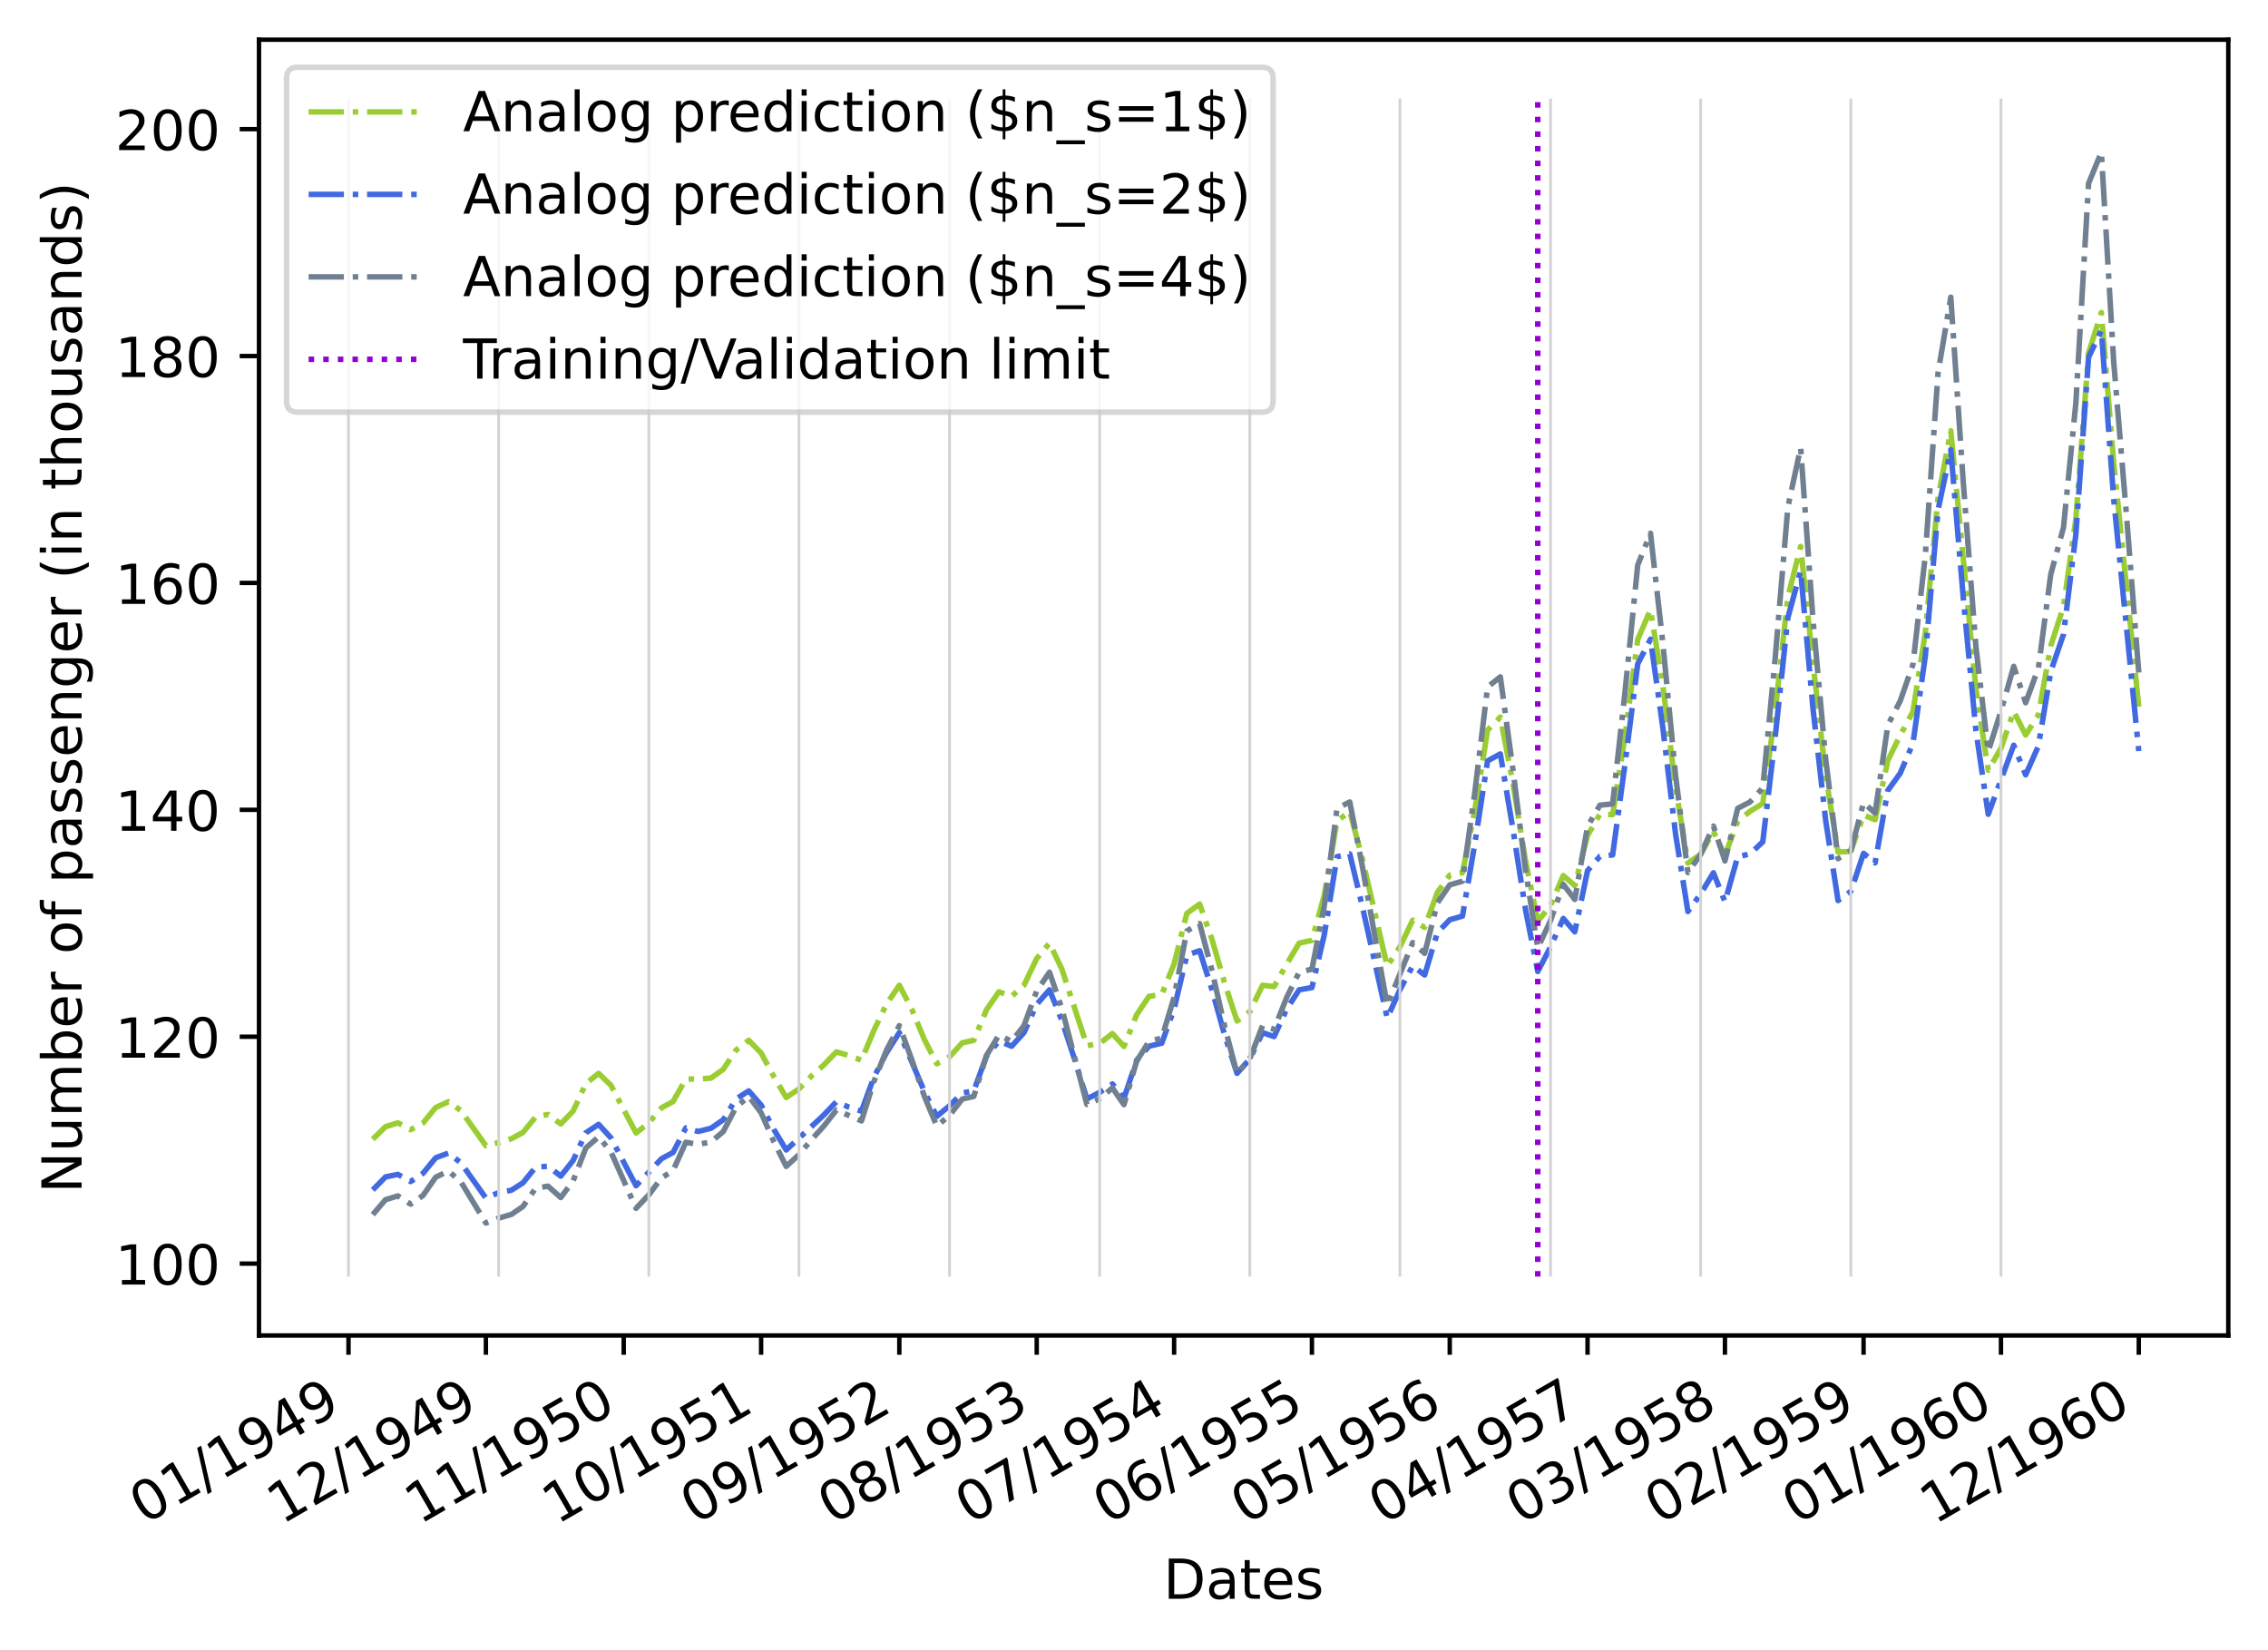
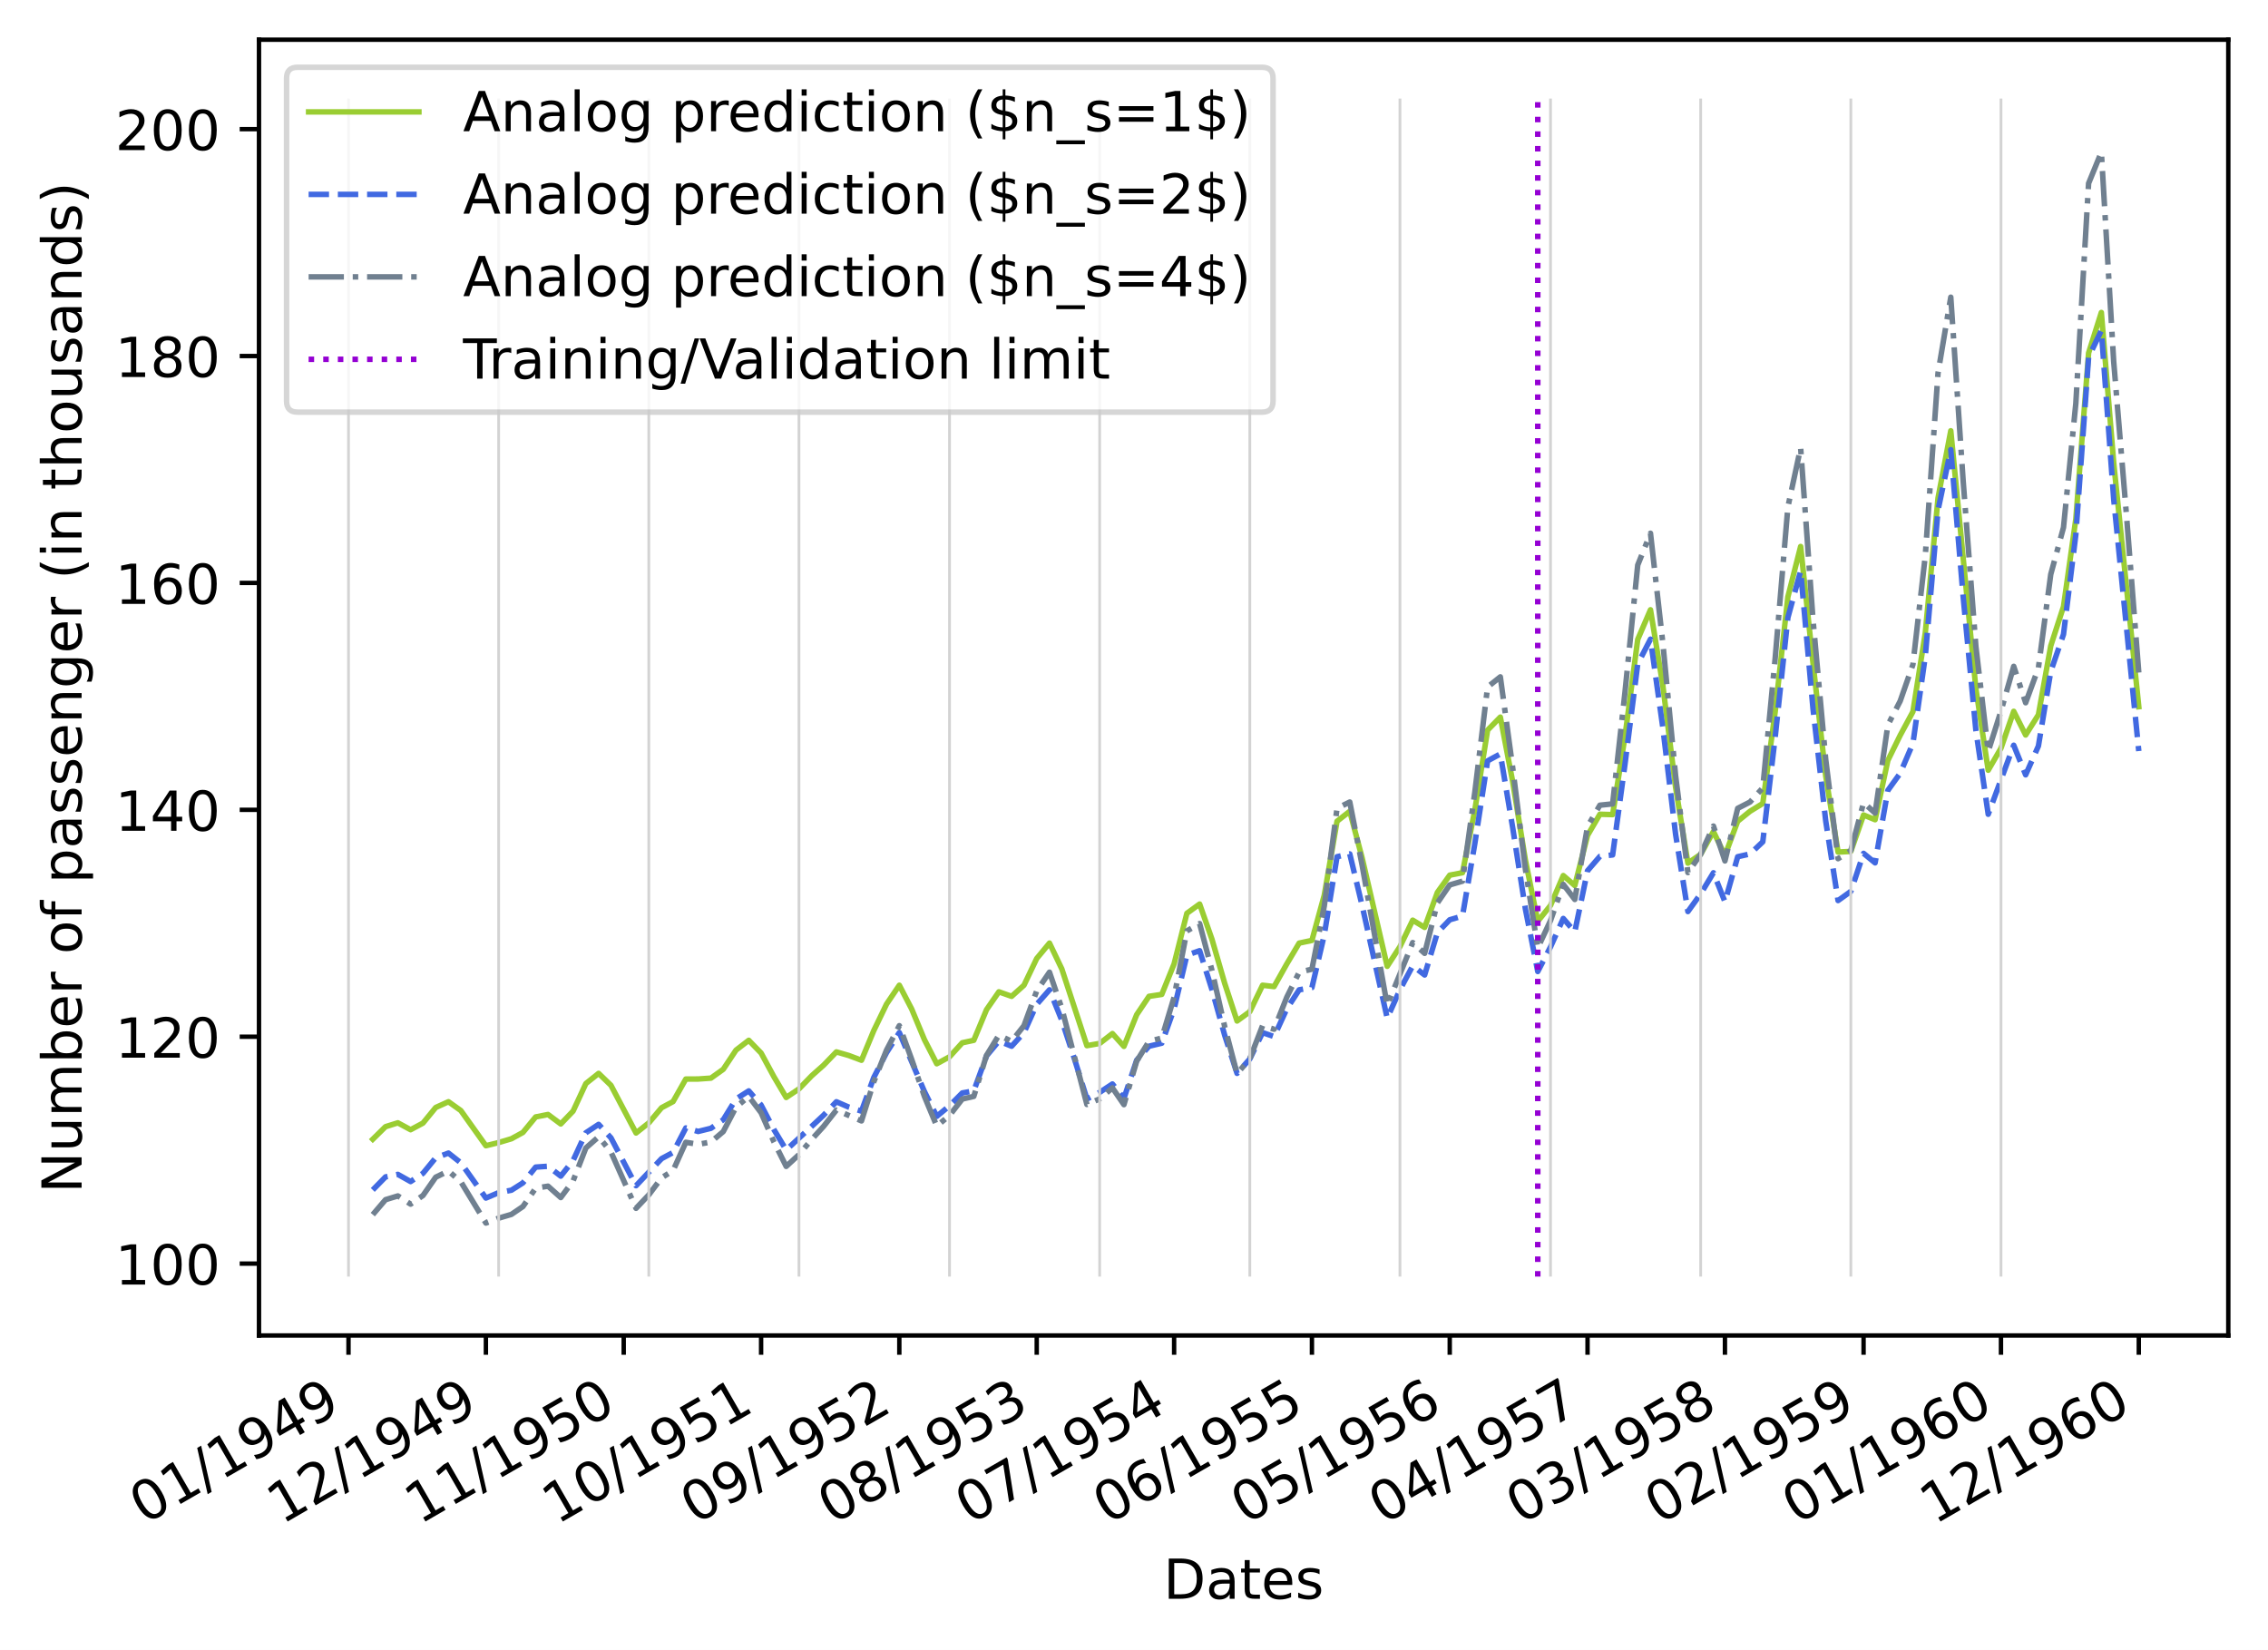
<svg xmlns="http://www.w3.org/2000/svg" xmlns:xlink="http://www.w3.org/1999/xlink" width="411.286pt" height="299.24pt" viewBox="0 0 411.286 299.24" version="1.1">
  <defs>
    <style type="text/css">*{stroke-linejoin: round; stroke-linecap: butt}</style>
  </defs>
  <g id="figure_1">
    <g id="patch_1">
      <path d="M 0 299.24  L 411.286 299.24  L 411.286 0  L 0 0  z " style="fill: #ffffff" />
    </g>
    <g id="axes_1">
      <g id="patch_2">
        <path d="M 46.966 242.208  L 404.086 242.208  L 404.086 7.2  L 46.966 7.2  z " style="fill: #ffffff" />
      </g>
      <g id="matplotlib.axis_1">
        <g id="xtick_1">
          <g id="line2d_1">
            <defs>
-               <path id="m12850cecc4" d="M 0 0  L 0 3.5  " style="stroke: #000000; stroke-width: 0.8" />
+               <path id="mb33ed0b860" d="M 0 0  L 0 3.5  " style="stroke: #000000; stroke-width: 0.8" />
            </defs>
            <g>
-               <use xlink:href="#m12850cecc4" x="63.198" y="242.208" style="stroke: #000000; stroke-width: 0.8" />
+               <use xlink:href="#mb33ed0b860" x="63.198" y="242.208" style="stroke: #000000; stroke-width: 0.8" />
            </g>
          </g>
          <g id="text_1">
            <text style="font: 10px 'DejaVu Sans', 'Bitstream Vera Sans', 'Computer Modern Sans Serif', 'Lucida Grande', 'Verdana', 'Geneva', 'Lucid', 'Arial', 'Helvetica', 'Avant Garde', sans-serif" transform="translate(26.18057 276.5603) rotate(-30)">01/1949</text>
          </g>
        </g>
        <g id="xtick_2">
          <g id="line2d_2">
            <g>
-               <use xlink:href="#m12850cecc4" x="88.114" y="242.208" style="stroke: #000000; stroke-width: 0.8" />
+               <use xlink:href="#mb33ed0b860" x="88.114" y="242.208" style="stroke: #000000; stroke-width: 0.8" />
            </g>
          </g>
          <g id="text_2">
            <text style="font: 10px 'DejaVu Sans', 'Bitstream Vera Sans', 'Computer Modern Sans Serif', 'Lucida Grande', 'Verdana', 'Geneva', 'Lucid', 'Arial', 'Helvetica', 'Avant Garde', sans-serif" transform="translate(51.09661 276.5603) rotate(-30)">12/1949</text>
          </g>
        </g>
        <g id="xtick_3">
          <g id="line2d_3">
            <g>
-               <use xlink:href="#m12850cecc4" x="113.105" y="242.208" style="stroke: #000000; stroke-width: 0.8" />
+               <use xlink:href="#mb33ed0b860" x="113.105" y="242.208" style="stroke: #000000; stroke-width: 0.8" />
            </g>
          </g>
          <g id="text_3">
            <text style="font: 10px 'DejaVu Sans', 'Bitstream Vera Sans', 'Computer Modern Sans Serif', 'Lucida Grande', 'Verdana', 'Geneva', 'Lucid', 'Arial', 'Helvetica', 'Avant Garde', sans-serif" transform="translate(76.08725 276.5603) rotate(-30)">11/1950</text>
          </g>
        </g>
        <g id="xtick_4">
          <g id="line2d_4">
            <g>
-               <use xlink:href="#m12850cecc4" x="138.021" y="242.208" style="stroke: #000000; stroke-width: 0.8" />
+               <use xlink:href="#mb33ed0b860" x="138.021" y="242.208" style="stroke: #000000; stroke-width: 0.8" />
            </g>
          </g>
          <g id="text_4">
            <text style="font: 10px 'DejaVu Sans', 'Bitstream Vera Sans', 'Computer Modern Sans Serif', 'Lucida Grande', 'Verdana', 'Geneva', 'Lucid', 'Arial', 'Helvetica', 'Avant Garde', sans-serif" transform="translate(101.0033 276.5603) rotate(-30)">10/1951</text>
          </g>
        </g>
        <g id="xtick_5">
          <g id="line2d_5">
            <g>
-               <use xlink:href="#m12850cecc4" x="163.086" y="242.208" style="stroke: #000000; stroke-width: 0.8" />
+               <use xlink:href="#mb33ed0b860" x="163.086" y="242.208" style="stroke: #000000; stroke-width: 0.8" />
            </g>
          </g>
          <g id="text_5">
            <text style="font: 10px 'DejaVu Sans', 'Bitstream Vera Sans', 'Computer Modern Sans Serif', 'Lucida Grande', 'Verdana', 'Geneva', 'Lucid', 'Arial', 'Helvetica', 'Avant Garde', sans-serif" transform="translate(126.0685 276.5603) rotate(-30)">09/1952</text>
          </g>
        </g>
        <g id="xtick_6">
          <g id="line2d_6">
            <g>
-               <use xlink:href="#m12850cecc4" x="188.002" y="242.208" style="stroke: #000000; stroke-width: 0.8" />
+               <use xlink:href="#mb33ed0b860" x="188.002" y="242.208" style="stroke: #000000; stroke-width: 0.8" />
            </g>
          </g>
          <g id="text_6">
            <text style="font: 10px 'DejaVu Sans', 'Bitstream Vera Sans', 'Computer Modern Sans Serif', 'Lucida Grande', 'Verdana', 'Geneva', 'Lucid', 'Arial', 'Helvetica', 'Avant Garde', sans-serif" transform="translate(150.9846 276.5603) rotate(-30)">08/1953</text>
          </g>
        </g>
        <g id="xtick_7">
          <g id="line2d_7">
            <g>
-               <use xlink:href="#m12850cecc4" x="212.918" y="242.208" style="stroke: #000000; stroke-width: 0.8" />
+               <use xlink:href="#mb33ed0b860" x="212.918" y="242.208" style="stroke: #000000; stroke-width: 0.8" />
            </g>
          </g>
          <g id="text_7">
            <text style="font: 10px 'DejaVu Sans', 'Bitstream Vera Sans', 'Computer Modern Sans Serif', 'Lucida Grande', 'Verdana', 'Geneva', 'Lucid', 'Arial', 'Helvetica', 'Avant Garde', sans-serif" transform="translate(175.9006 276.5603) rotate(-30)">07/1954</text>
          </g>
        </g>
        <g id="xtick_8">
          <g id="line2d_8">
            <g>
-               <use xlink:href="#m12850cecc4" x="237.909" y="242.208" style="stroke: #000000; stroke-width: 0.8" />
+               <use xlink:href="#mb33ed0b860" x="237.909" y="242.208" style="stroke: #000000; stroke-width: 0.8" />
            </g>
          </g>
          <g id="text_8">
            <text style="font: 10px 'DejaVu Sans', 'Bitstream Vera Sans', 'Computer Modern Sans Serif', 'Lucida Grande', 'Verdana', 'Geneva', 'Lucid', 'Arial', 'Helvetica', 'Avant Garde', sans-serif" transform="translate(200.8913 276.5603) rotate(-30)">06/1955</text>
          </g>
        </g>
        <g id="xtick_9">
          <g id="line2d_9">
            <g>
-               <use xlink:href="#m12850cecc4" x="262.9" y="242.208" style="stroke: #000000; stroke-width: 0.8" />
+               <use xlink:href="#mb33ed0b860" x="262.9" y="242.208" style="stroke: #000000; stroke-width: 0.8" />
            </g>
          </g>
          <g id="text_9">
            <text style="font: 10px 'DejaVu Sans', 'Bitstream Vera Sans', 'Computer Modern Sans Serif', 'Lucida Grande', 'Verdana', 'Geneva', 'Lucid', 'Arial', 'Helvetica', 'Avant Garde', sans-serif" transform="translate(225.8819 276.5603) rotate(-30)">05/1956</text>
          </g>
        </g>
        <g id="xtick_10">
          <g id="line2d_10">
            <g>
-               <use xlink:href="#m12850cecc4" x="287.89" y="242.208" style="stroke: #000000; stroke-width: 0.8" />
+               <use xlink:href="#mb33ed0b860" x="287.89" y="242.208" style="stroke: #000000; stroke-width: 0.8" />
            </g>
          </g>
          <g id="text_10">
            <text style="font: 10px 'DejaVu Sans', 'Bitstream Vera Sans', 'Computer Modern Sans Serif', 'Lucida Grande', 'Verdana', 'Geneva', 'Lucid', 'Arial', 'Helvetica', 'Avant Garde', sans-serif" transform="translate(250.8725 276.5603) rotate(-30)">04/1957</text>
          </g>
        </g>
        <g id="xtick_11">
          <g id="line2d_11">
            <g>
-               <use xlink:href="#m12850cecc4" x="312.806" y="242.208" style="stroke: #000000; stroke-width: 0.8" />
+               <use xlink:href="#mb33ed0b860" x="312.806" y="242.208" style="stroke: #000000; stroke-width: 0.8" />
            </g>
          </g>
          <g id="text_11">
            <text style="font: 10px 'DejaVu Sans', 'Bitstream Vera Sans', 'Computer Modern Sans Serif', 'Lucida Grande', 'Verdana', 'Geneva', 'Lucid', 'Arial', 'Helvetica', 'Avant Garde', sans-serif" transform="translate(275.7886 276.5603) rotate(-30)">03/1958</text>
          </g>
        </g>
        <g id="xtick_12">
          <g id="line2d_12">
            <g>
-               <use xlink:href="#m12850cecc4" x="337.946" y="242.208" style="stroke: #000000; stroke-width: 0.8" />
+               <use xlink:href="#mb33ed0b860" x="337.946" y="242.208" style="stroke: #000000; stroke-width: 0.8" />
            </g>
          </g>
          <g id="text_12">
            <text style="font: 10px 'DejaVu Sans', 'Bitstream Vera Sans', 'Computer Modern Sans Serif', 'Lucida Grande', 'Verdana', 'Geneva', 'Lucid', 'Arial', 'Helvetica', 'Avant Garde', sans-serif" transform="translate(300.9284 276.5603) rotate(-30)">02/1959</text>
          </g>
        </g>
        <g id="xtick_13">
          <g id="line2d_13">
            <g>
-               <use xlink:href="#m12850cecc4" x="362.862" y="242.208" style="stroke: #000000; stroke-width: 0.8" />
+               <use xlink:href="#mb33ed0b860" x="362.862" y="242.208" style="stroke: #000000; stroke-width: 0.8" />
            </g>
          </g>
          <g id="text_13">
            <text style="font: 10px 'DejaVu Sans', 'Bitstream Vera Sans', 'Computer Modern Sans Serif', 'Lucida Grande', 'Verdana', 'Geneva', 'Lucid', 'Arial', 'Helvetica', 'Avant Garde', sans-serif" transform="translate(325.8445 276.5603) rotate(-30)">01/1960</text>
          </g>
        </g>
        <g id="xtick_14">
          <g id="line2d_14">
            <g>
-               <use xlink:href="#m12850cecc4" x="387.853" y="242.208" style="stroke: #000000; stroke-width: 0.8" />
+               <use xlink:href="#mb33ed0b860" x="387.853" y="242.208" style="stroke: #000000; stroke-width: 0.8" />
            </g>
          </g>
          <g id="text_14">
            <text style="font: 10px 'DejaVu Sans', 'Bitstream Vera Sans', 'Computer Modern Sans Serif', 'Lucida Grande', 'Verdana', 'Geneva', 'Lucid', 'Arial', 'Helvetica', 'Avant Garde', sans-serif" transform="translate(350.8351 276.5603) rotate(-30)">12/1960</text>
          </g>
        </g>
        <g id="text_15">
          <text style="font: 10px 'DejaVu Sans', 'Bitstream Vera Sans', 'Computer Modern Sans Serif', 'Lucida Grande', 'Verdana', 'Geneva', 'Lucid', 'Arial', 'Helvetica', 'Avant Garde', sans-serif; text-anchor: middle" x="225.526" y="289.96" transform="rotate(-0 225.5256 289.9598)">Dates</text>
        </g>
      </g>
      <g id="matplotlib.axis_2">
        <g id="ytick_1">
          <g id="line2d_15">
            <defs>
-               <path id="m5dd2f10289" d="M 0 0  L -3.5 0  " style="stroke: #000000; stroke-width: 0.8" />
+               <path id="m0daf41a31d" d="M 0 0  L -3.5 0  " style="stroke: #000000; stroke-width: 0.8" />
            </defs>
            <g>
-               <use xlink:href="#m5dd2f10289" x="46.966" y="229.174" style="stroke: #000000; stroke-width: 0.8" />
+               <use xlink:href="#m0daf41a31d" x="46.966" y="229.174" style="stroke: #000000; stroke-width: 0.8" />
            </g>
          </g>
          <g id="text_16">
            <text style="font: 10px 'DejaVu Sans', 'Bitstream Vera Sans', 'Computer Modern Sans Serif', 'Lucida Grande', 'Verdana', 'Geneva', 'Lucid', 'Arial', 'Helvetica', 'Avant Garde', sans-serif; text-anchor: end" x="39.966" y="232.973" transform="rotate(-0 39.96563 232.9731)">100</text>
          </g>
        </g>
        <g id="ytick_2">
          <g id="line2d_16">
            <g>
-               <use xlink:href="#m5dd2f10289" x="46.966" y="188.024" style="stroke: #000000; stroke-width: 0.8" />
+               <use xlink:href="#m0daf41a31d" x="46.966" y="188.024" style="stroke: #000000; stroke-width: 0.8" />
            </g>
          </g>
          <g id="text_17">
            <text style="font: 10px 'DejaVu Sans', 'Bitstream Vera Sans', 'Computer Modern Sans Serif', 'Lucida Grande', 'Verdana', 'Geneva', 'Lucid', 'Arial', 'Helvetica', 'Avant Garde', sans-serif; text-anchor: end" x="39.966" y="191.823" transform="rotate(-0 39.96563 191.8235)">120</text>
          </g>
        </g>
        <g id="ytick_3">
          <g id="line2d_17">
            <g>
-               <use xlink:href="#m5dd2f10289" x="46.966" y="146.875" style="stroke: #000000; stroke-width: 0.8" />
+               <use xlink:href="#m0daf41a31d" x="46.966" y="146.875" style="stroke: #000000; stroke-width: 0.8" />
            </g>
          </g>
          <g id="text_18">
            <text style="font: 10px 'DejaVu Sans', 'Bitstream Vera Sans', 'Computer Modern Sans Serif', 'Lucida Grande', 'Verdana', 'Geneva', 'Lucid', 'Arial', 'Helvetica', 'Avant Garde', sans-serif; text-anchor: end" x="39.966" y="150.674" transform="rotate(-0 39.96563 150.6738)">140</text>
          </g>
        </g>
        <g id="ytick_4">
          <g id="line2d_18">
            <g>
-               <use xlink:href="#m5dd2f10289" x="46.966" y="105.725" style="stroke: #000000; stroke-width: 0.8" />
+               <use xlink:href="#m0daf41a31d" x="46.966" y="105.725" style="stroke: #000000; stroke-width: 0.8" />
            </g>
          </g>
          <g id="text_19">
            <text style="font: 10px 'DejaVu Sans', 'Bitstream Vera Sans', 'Computer Modern Sans Serif', 'Lucida Grande', 'Verdana', 'Geneva', 'Lucid', 'Arial', 'Helvetica', 'Avant Garde', sans-serif; text-anchor: end" x="39.966" y="109.524" transform="rotate(-0 39.96563 109.5241)">160</text>
          </g>
        </g>
        <g id="ytick_5">
          <g id="line2d_19">
            <g>
-               <use xlink:href="#m5dd2f10289" x="46.966" y="64.575" style="stroke: #000000; stroke-width: 0.8" />
+               <use xlink:href="#m0daf41a31d" x="46.966" y="64.575" style="stroke: #000000; stroke-width: 0.8" />
            </g>
          </g>
          <g id="text_20">
            <text style="font: 10px 'DejaVu Sans', 'Bitstream Vera Sans', 'Computer Modern Sans Serif', 'Lucida Grande', 'Verdana', 'Geneva', 'Lucid', 'Arial', 'Helvetica', 'Avant Garde', sans-serif; text-anchor: end" x="39.966" y="68.374" transform="rotate(-0 39.96563 68.37449)">180</text>
          </g>
        </g>
        <g id="ytick_6">
          <g id="line2d_20">
            <g>
-               <use xlink:href="#m5dd2f10289" x="46.966" y="23.426" style="stroke: #000000; stroke-width: 0.8" />
+               <use xlink:href="#m0daf41a31d" x="46.966" y="23.426" style="stroke: #000000; stroke-width: 0.8" />
            </g>
          </g>
          <g id="text_21">
            <text style="font: 10px 'DejaVu Sans', 'Bitstream Vera Sans', 'Computer Modern Sans Serif', 'Lucida Grande', 'Verdana', 'Geneva', 'Lucid', 'Arial', 'Helvetica', 'Avant Garde', sans-serif; text-anchor: end" x="39.966" y="27.225" transform="rotate(-0 39.96563 27.22484)">200</text>
          </g>
        </g>
        <g id="text_22">
          <text style="font: 10px 'DejaVu Sans', 'Bitstream Vera Sans', 'Computer Modern Sans Serif', 'Lucida Grande', 'Verdana', 'Geneva', 'Lucid', 'Arial', 'Helvetica', 'Avant Garde', sans-serif; text-anchor: middle" x="14.798" y="124.704" transform="rotate(-90 14.79844 124.704)">Number of passenger (in thousands)</text>
        </g>
      </g>
      <g id="line2d_21">
-         <path d="M 67.6 206.619  L 69.912 204.34  L 72.15 203.641  L 74.463 204.889  L 76.701 203.692  L 79.013 200.861  L 81.326 199.815  L 83.564 201.41  L 88.114 207.793  L 90.427 207.22  L 92.74 206.529  L 94.828 205.387  L 97.141 202.574  L 99.379 202.128  L 101.691 203.846  L 103.929 201.511  L 106.242 196.52  L 108.555 194.673  L 110.792 196.841  L 115.343 205.483  L 117.656 203.654  L 119.968 200.906  L 122.057 199.789  L 124.369 195.702  L 126.607 195.695  L 128.92 195.534  L 131.158 193.932  L 133.471 190.454  L 135.783 188.676  L 138.021 190.982  L 140.334 195.262  L 142.572 199.042  L 144.884 197.492  L 147.197 195.103  L 149.36 193.18  L 151.673 190.778  L 153.911 191.425  L 156.223 192.293  L 158.461 186.896  L 160.774 182.099  L 163.086 178.688  L 165.324 182.999  L 167.637 188.551  L 169.875 192.926  L 172.187 191.671  L 174.5 189.123  L 176.589 188.676  L 178.901 183.117  L 181.139 179.881  L 183.452 180.701  L 185.69 178.688  L 188.002 173.838  L 190.315 171.046  L 192.553 175.735  L 197.103 189.645  L 199.416 189.242  L 201.729 187.452  L 203.817 189.775  L 206.13 184.03  L 208.368 180.701  L 210.68 180.349  L 212.918 174.808  L 215.231 165.644  L 217.544 163.965  L 219.782 170.354  L 222.094 178.356  L 224.332 185.173  L 226.645 183.48  L 228.957 178.688  L 231.046 178.93  L 233.359 174.808  L 235.596 171.046  L 237.909 170.557  L 240.147 162.358  L 242.46 148.945  L 244.772 147.139  L 247.01 155.591  L 251.561 175.254  L 253.873 171.689  L 256.186 166.89  L 258.349 168.197  L 260.662 161.847  L 262.9 158.723  L 265.212 158.28  L 267.45 146.912  L 269.763 132.418  L 272.075 130.058  L 274.313 141.752  L 276.626 156.018  L 278.864 167.09  L 281.176 164.223  L 283.489 158.797  L 285.578 160.603  L 287.89 151.516  L 290.128 147.677  L 292.441 147.741  L 294.679 133.576  L 296.991 115.968  L 299.304 110.593  L 301.542 124.304  L 303.855 142.772  L 306.092 156.544  L 308.405 154.941  L 310.718 150.807  L 312.806 155.159  L 315.119 148.945  L 317.357 147.139  L 319.669 145.722  L 321.907 129.151  L 324.22 108.264  L 326.533 99.113  L 328.771 120.205  L 331.083 140.726  L 333.321 154.535  L 335.634 154.42  L 337.946 147.81  L 340.035 148.669  L 342.348 137.921  L 344.586 133.361  L 346.898 129.068  L 349.136 114.806  L 351.449 90.326  L 353.761 78.129  L 358.312 124.887  L 360.55 139.693  L 362.862 135.701  L 365.175 129.011  L 367.338 133.303  L 369.651 129.636  L 371.889 117.137  L 374.201 110.012  L 376.439 94.121  L 378.752 64.017  L 381.064 56.673  L 383.302 83.904  L 387.853 128.171  L 387.853 128.171  " clip-path="url(#paf06edc24c)" style="fill: none; stroke-dasharray: 6.4,1.6,1,1.6; stroke-dashoffset: 0; stroke: #9acd32" />
+         <path d="M 67.6 206.619  L 69.912 204.34  L 72.15 203.641  L 74.463 204.889  L 76.701 203.692  L 79.013 200.861  L 81.326 199.815  L 83.564 201.41  L 88.114 207.793  L 90.427 207.22  L 92.74 206.529  L 94.828 205.387  L 97.141 202.574  L 99.379 202.128  L 101.691 203.846  L 103.929 201.511  L 106.242 196.52  L 108.555 194.673  L 110.792 196.841  L 115.343 205.483  L 117.656 203.654  L 119.968 200.906  L 122.057 199.789  L 124.369 195.702  L 126.607 195.695  L 128.92 195.534  L 131.158 193.932  L 133.471 190.454  L 135.783 188.676  L 138.021 190.982  L 140.334 195.262  L 142.572 199.042  L 144.884 197.492  L 147.197 195.103  L 149.36 193.18  L 151.673 190.778  L 153.911 191.425  L 156.223 192.293  L 158.461 186.896  L 160.774 182.099  L 163.086 178.688  L 165.324 182.999  L 167.637 188.551  L 169.875 192.926  L 172.187 191.671  L 174.5 189.123  L 176.589 188.676  L 178.901 183.117  L 181.139 179.881  L 183.452 180.701  L 185.69 178.688  L 188.002 173.838  L 190.315 171.046  L 192.553 175.735  L 197.103 189.645  L 199.416 189.242  L 201.729 187.452  L 203.817 189.775  L 206.13 184.03  L 208.368 180.701  L 210.68 180.349  L 212.918 174.808  L 215.231 165.644  L 217.544 163.965  L 219.782 170.354  L 222.094 178.356  L 224.332 185.173  L 226.645 183.48  L 228.957 178.688  L 231.046 178.93  L 233.359 174.808  L 235.596 171.046  L 237.909 170.557  L 240.147 162.358  L 242.46 148.945  L 244.772 147.139  L 247.01 155.591  L 251.561 175.254  L 253.873 171.689  L 256.186 166.89  L 258.349 168.197  L 260.662 161.847  L 262.9 158.723  L 265.212 158.28  L 267.45 146.912  L 269.763 132.418  L 272.075 130.058  L 274.313 141.752  L 276.626 156.018  L 278.864 167.09  L 281.176 164.223  L 283.489 158.797  L 285.578 160.603  L 287.89 151.516  L 290.128 147.677  L 292.441 147.741  L 294.679 133.576  L 296.991 115.968  L 299.304 110.593  L 301.542 124.304  L 303.855 142.772  L 306.092 156.544  L 308.405 154.941  L 310.718 150.807  L 312.806 155.159  L 315.119 148.945  L 317.357 147.139  L 319.669 145.722  L 321.907 129.151  L 324.22 108.264  L 326.533 99.113  L 328.771 120.205  L 331.083 140.726  L 333.321 154.535  L 335.634 154.42  L 337.946 147.81  L 340.035 148.669  L 342.348 137.921  L 344.586 133.361  L 346.898 129.068  L 349.136 114.806  L 351.449 90.326  L 353.761 78.129  L 358.312 124.887  L 360.55 139.693  L 362.862 135.701  L 365.175 129.011  L 367.338 133.303  L 369.651 129.636  L 371.889 117.137  L 374.201 110.012  L 376.439 94.121  L 378.752 64.017  L 381.064 56.673  L 383.302 83.904  L 387.853 128.171  L 387.853 128.171  " clip-path="url(#p699d3f2b17)" style="fill: none; stroke: #9acd32; stroke-linecap: square" />
      </g>
      <g id="line2d_22">
-         <path d="M 67.6 215.814  L 69.912 213.449  L 72.15 212.991  L 74.463 214.292  L 76.701 212.802  L 79.013 209.983  L 81.326 209.127  L 83.564 210.89  L 88.114 217.283  L 90.427 216.301  L 92.74 215.862  L 94.828 214.532  L 97.141 211.67  L 99.379 211.517  L 101.691 213.307  L 103.929 210.471  L 106.242 205.447  L 108.555 203.92  L 110.792 206.366  L 115.343 215.045  L 119.968 210.139  L 122.057 209.018  L 124.369 204.569  L 126.607 205.207  L 128.92 204.634  L 131.158 203.09  L 133.471 199.322  L 135.783 197.849  L 138.021 200.421  L 140.334 204.847  L 142.572 208.566  L 147.197 204.278  L 149.36 202.251  L 151.673 199.818  L 153.911 200.789  L 156.223 201.522  L 158.461 195.409  L 160.774 190.901  L 163.086 187.28  L 167.637 197.972  L 169.875 202.465  L 172.187 200.551  L 174.5 198.225  L 176.589 197.849  L 178.901 191.503  L 181.139 188.805  L 183.452 189.746  L 185.69 187.28  L 188.002 182.15  L 190.315 179.518  L 192.553 185.064  L 194.865 192.11  L 197.103 199.319  L 199.416 198.114  L 201.729 196.595  L 203.817 199.211  L 206.13 192.274  L 208.368 189.746  L 210.68 189.198  L 212.918 182.952  L 215.231 173.233  L 217.544 172.422  L 219.782 179.485  L 222.094 187.773  L 224.332 194.669  L 226.645 192.059  L 228.957 187.28  L 231.046 187.998  L 233.359 182.952  L 235.596 179.518  L 237.909 179.113  L 240.147 169.561  L 242.46 155.381  L 244.772 154.871  L 247.01 164.221  L 251.561 184.66  L 253.873 179.5  L 256.186 175.168  L 258.349 176.828  L 260.662 169.139  L 262.9 166.815  L 265.212 166.141  L 267.45 152.987  L 269.763 137.994  L 272.075 136.737  L 274.313 150.094  L 276.626 164.884  L 278.864 176.198  L 281.176 171.74  L 283.489 166.577  L 285.578 168.998  L 287.89 157.914  L 290.128 155.32  L 292.441 155.052  L 294.679 138.583  L 296.991 120.413  L 299.304 115.921  L 301.542 131.947  L 303.855 151.281  L 306.092 165.321  L 308.405 162.114  L 310.718 158.291  L 312.806 163.546  L 315.119 155.381  L 317.357 154.871  L 319.669 152.675  L 321.907 133.77  L 324.22 112.011  L 326.533 103.557  L 328.771 128.486  L 331.083 148.903  L 333.321 163.327  L 335.634 161.672  L 337.946 154.771  L 340.035 156.49  L 342.348 143.348  L 344.586 140.245  L 346.898 134.824  L 349.136 119.04  L 351.449 92.512  L 353.761 81.556  L 355.999 108.133  L 358.312 132.44  L 360.55 147.681  L 365.175 135.16  L 367.338 140.526  L 369.651 135.305  L 371.889 121.774  L 374.201 115.047  L 376.439 96.931  L 378.752 64.781  L 381.064 59.945  L 383.302 90.496  L 387.853 136.219  L 387.853 136.219  " clip-path="url(#paf06edc24c)" style="fill: none; stroke-dasharray: 6.4,1.6,1,1.6; stroke-dashoffset: 0; stroke: #4169e1" />
+         <path d="M 67.6 215.814  L 69.912 213.449  L 72.15 212.991  L 74.463 214.292  L 76.701 212.802  L 79.013 209.983  L 81.326 209.127  L 83.564 210.89  L 88.114 217.283  L 90.427 216.301  L 92.74 215.862  L 94.828 214.532  L 97.141 211.67  L 99.379 211.517  L 101.691 213.307  L 103.929 210.471  L 106.242 205.447  L 108.555 203.92  L 110.792 206.366  L 115.343 215.045  L 119.968 210.139  L 122.057 209.018  L 124.369 204.569  L 126.607 205.207  L 128.92 204.634  L 131.158 203.09  L 133.471 199.322  L 135.783 197.849  L 138.021 200.421  L 140.334 204.847  L 142.572 208.566  L 147.197 204.278  L 149.36 202.251  L 151.673 199.818  L 153.911 200.789  L 156.223 201.522  L 158.461 195.409  L 160.774 190.901  L 163.086 187.28  L 167.637 197.972  L 169.875 202.465  L 172.187 200.551  L 174.5 198.225  L 176.589 197.849  L 178.901 191.503  L 181.139 188.805  L 183.452 189.746  L 185.69 187.28  L 188.002 182.15  L 190.315 179.518  L 192.553 185.064  L 194.865 192.11  L 197.103 199.319  L 199.416 198.114  L 201.729 196.595  L 203.817 199.211  L 206.13 192.274  L 208.368 189.746  L 210.68 189.198  L 212.918 182.952  L 215.231 173.233  L 217.544 172.422  L 219.782 179.485  L 222.094 187.773  L 224.332 194.669  L 226.645 192.059  L 228.957 187.28  L 231.046 187.998  L 233.359 182.952  L 235.596 179.518  L 237.909 179.113  L 240.147 169.561  L 242.46 155.381  L 244.772 154.871  L 247.01 164.221  L 251.561 184.66  L 253.873 179.5  L 256.186 175.168  L 258.349 176.828  L 260.662 169.139  L 262.9 166.815  L 265.212 166.141  L 267.45 152.987  L 269.763 137.994  L 272.075 136.737  L 274.313 150.094  L 276.626 164.884  L 278.864 176.198  L 281.176 171.74  L 283.489 166.577  L 285.578 168.998  L 287.89 157.914  L 290.128 155.32  L 292.441 155.052  L 294.679 138.583  L 296.991 120.413  L 299.304 115.921  L 301.542 131.947  L 303.855 151.281  L 306.092 165.321  L 308.405 162.114  L 310.718 158.291  L 312.806 163.546  L 315.119 155.381  L 317.357 154.871  L 319.669 152.675  L 321.907 133.77  L 324.22 112.011  L 326.533 103.557  L 328.771 128.486  L 331.083 148.903  L 333.321 163.327  L 335.634 161.672  L 337.946 154.771  L 340.035 156.49  L 342.348 143.348  L 344.586 140.245  L 346.898 134.824  L 349.136 119.04  L 351.449 92.512  L 353.761 81.556  L 355.999 108.133  L 358.312 132.44  L 360.55 147.681  L 365.175 135.16  L 367.338 140.526  L 369.651 135.305  L 371.889 121.774  L 374.201 115.047  L 376.439 96.931  L 378.752 64.781  L 381.064 59.945  L 383.302 90.496  L 387.853 136.219  L 387.853 136.219  " clip-path="url(#p699d3f2b17)" style="fill: none; stroke-dasharray: 3.7,1.6; stroke-dashoffset: 0; stroke: #4169e1" />
      </g>
      <g id="line2d_23">
-         <path d="M 67.6 220.289  L 69.912 217.581  L 72.15 216.898  L 74.463 218.386  L 76.701 216.822  L 79.013 213.503  L 81.326 212.374  L 83.564 214.333  L 88.114 221.815  L 90.427 220.931  L 92.74 220.246  L 94.828 218.824  L 97.141 215.494  L 99.379 215.129  L 101.691 217.193  L 103.929 214.169  L 106.242 208.204  L 108.555 206.171  L 110.792 208.931  L 115.343 219.143  L 117.656 216.7  L 119.968 213.617  L 122.057 212.298  L 124.369 207.171  L 126.607 207.537  L 128.92 207.124  L 131.158 205.225  L 133.471 200.8  L 135.783 198.845  L 138.021 201.814  L 140.334 207.072  L 142.572 211.544  L 144.884 209.408  L 147.197 206.648  L 149.36 204.273  L 151.673 201.333  L 156.223 203.293  L 158.461 196.192  L 160.774 190.432  L 163.086 186.021  L 165.324 192.132  L 167.637 198.847  L 169.875 204.227  L 172.187 202.308  L 174.5 199.327  L 176.589 198.845  L 178.901 191.4  L 181.139 187.745  L 183.452 188.856  L 185.69 186.021  L 188.002 179.711  L 190.315 176.323  L 192.553 182.881  L 197.103 200.312  L 199.416 199.301  L 201.729 197.3  L 203.817 200.343  L 206.13 192.443  L 208.368 188.856  L 210.68 188.272  L 212.918 180.832  L 215.231 168.838  L 217.544 167.503  L 219.782 176.011  L 222.094 186.2  L 224.332 194.739  L 226.645 192.004  L 228.957 186.021  L 231.046 186.664  L 233.359 180.832  L 235.596 176.323  L 237.909 175.778  L 240.147 164.335  L 242.46 146.606  L 244.772 145.457  L 247.01 156.905  L 251.561 182.336  L 256.186 170.951  L 258.349 172.904  L 260.662 163.758  L 262.9 160.493  L 265.212 159.814  L 267.45 143.675  L 269.763 124.6  L 272.075 122.757  L 274.313 139.207  L 276.626 157.672  L 278.864 171.929  L 281.176 166.96  L 283.489 160.392  L 285.578 163.13  L 287.89 149.895  L 290.128 146.034  L 292.441 145.796  L 294.679 125.548  L 296.991 102.48  L 299.304 96.718  L 301.542 116.603  L 303.855 140.662  L 306.092 158.253  L 308.405 154.94  L 310.718 149.824  L 312.806 156.14  L 315.119 146.606  L 317.357 145.457  L 319.669 142.888  L 321.907 119.474  L 324.22 91.956  L 326.533 81.214  L 328.771 112.33  L 331.083 137.747  L 333.321 155.734  L 335.634 154.28  L 337.946 145.566  L 340.035 147.463  L 342.348 131.498  L 344.586 127.149  L 346.898 120.507  L 349.136 100.799  L 351.449 67.643  L 353.761 53.898  L 355.999 87.126  L 358.312 117.232  L 360.55 136.271  L 362.862 128.972  L 365.175 120.85  L 367.338 127.457  L 369.651 121.146  L 371.889 104.171  L 374.201 95.662  L 376.439 73.132  L 378.752 33.253  L 381.064 27.593  L 383.302 65.546  L 385.615 93.351  L 387.853 121.996  L 387.853 121.996  " clip-path="url(#paf06edc24c)" style="fill: none; stroke-dasharray: 6.4,1.6,1,1.6; stroke-dashoffset: 0; stroke: #708090" />
+         <path d="M 67.6 220.289  L 69.912 217.581  L 72.15 216.898  L 74.463 218.386  L 76.701 216.822  L 79.013 213.503  L 81.326 212.374  L 83.564 214.333  L 88.114 221.815  L 90.427 220.931  L 92.74 220.246  L 94.828 218.824  L 97.141 215.494  L 99.379 215.129  L 101.691 217.193  L 103.929 214.169  L 106.242 208.204  L 108.555 206.171  L 110.792 208.931  L 115.343 219.143  L 117.656 216.7  L 119.968 213.617  L 122.057 212.298  L 124.369 207.171  L 126.607 207.537  L 128.92 207.124  L 131.158 205.225  L 133.471 200.8  L 135.783 198.845  L 138.021 201.814  L 140.334 207.072  L 142.572 211.544  L 144.884 209.408  L 147.197 206.648  L 149.36 204.273  L 151.673 201.333  L 156.223 203.293  L 158.461 196.192  L 160.774 190.432  L 163.086 186.021  L 165.324 192.132  L 167.637 198.847  L 169.875 204.227  L 172.187 202.308  L 174.5 199.327  L 176.589 198.845  L 178.901 191.4  L 181.139 187.745  L 183.452 188.856  L 185.69 186.021  L 188.002 179.711  L 190.315 176.323  L 192.553 182.881  L 197.103 200.312  L 199.416 199.301  L 201.729 197.3  L 203.817 200.343  L 206.13 192.443  L 208.368 188.856  L 210.68 188.272  L 212.918 180.832  L 215.231 168.838  L 217.544 167.503  L 219.782 176.011  L 222.094 186.2  L 224.332 194.739  L 226.645 192.004  L 228.957 186.021  L 231.046 186.664  L 233.359 180.832  L 235.596 176.323  L 237.909 175.778  L 240.147 164.335  L 242.46 146.606  L 244.772 145.457  L 247.01 156.905  L 251.561 182.336  L 256.186 170.951  L 258.349 172.904  L 260.662 163.758  L 262.9 160.493  L 265.212 159.814  L 267.45 143.675  L 269.763 124.6  L 272.075 122.757  L 274.313 139.207  L 276.626 157.672  L 278.864 171.929  L 281.176 166.96  L 283.489 160.392  L 285.578 163.13  L 287.89 149.895  L 290.128 146.034  L 292.441 145.796  L 294.679 125.548  L 296.991 102.48  L 299.304 96.718  L 301.542 116.603  L 303.855 140.662  L 306.092 158.253  L 308.405 154.94  L 310.718 149.824  L 312.806 156.14  L 315.119 146.606  L 317.357 145.457  L 319.669 142.888  L 321.907 119.474  L 324.22 91.956  L 326.533 81.214  L 328.771 112.33  L 331.083 137.747  L 333.321 155.734  L 335.634 154.28  L 337.946 145.566  L 340.035 147.463  L 342.348 131.498  L 344.586 127.149  L 346.898 120.507  L 349.136 100.799  L 351.449 67.643  L 353.761 53.898  L 355.999 87.126  L 358.312 117.232  L 360.55 136.271  L 362.862 128.972  L 365.175 120.85  L 367.338 127.457  L 369.651 121.146  L 371.889 104.171  L 374.201 95.662  L 376.439 73.132  L 378.752 33.253  L 381.064 27.593  L 383.302 65.546  L 385.615 93.351  L 387.853 121.996  L 387.853 121.996  " clip-path="url(#p699d3f2b17)" style="fill: none; stroke-dasharray: 6.4,1.6,1,1.6; stroke-dashoffset: 0; stroke: #708090" />
      </g>
      <g id="LineCollection_1">
-         <path d="M 63.198 231.526  L 63.198 17.882  " clip-path="url(#paf06edc24c)" style="fill: none; stroke: #d3d3d3; stroke-width: 0.5" />
+         <path d="M 63.198 231.526  L 63.198 17.882  " clip-path="url(#p699d3f2b17)" style="fill: none; stroke: #d3d3d3; stroke-width: 0.5" />
      </g>
      <g id="LineCollection_2">
-         <path d="M 90.427 231.526  L 90.427 17.882  " clip-path="url(#paf06edc24c)" style="fill: none; stroke: #d3d3d3; stroke-width: 0.5" />
+         <path d="M 90.427 231.526  L 90.427 17.882  " clip-path="url(#p699d3f2b17)" style="fill: none; stroke: #d3d3d3; stroke-width: 0.5" />
      </g>
      <g id="LineCollection_3">
-         <path d="M 117.656 231.526  L 117.656 17.882  " clip-path="url(#paf06edc24c)" style="fill: none; stroke: #d3d3d3; stroke-width: 0.5" />
+         <path d="M 117.656 231.526  L 117.656 17.882  " clip-path="url(#p699d3f2b17)" style="fill: none; stroke: #d3d3d3; stroke-width: 0.5" />
      </g>
      <g id="LineCollection_4">
-         <path d="M 144.884 231.526  L 144.884 17.882  " clip-path="url(#paf06edc24c)" style="fill: none; stroke: #d3d3d3; stroke-width: 0.5" />
+         <path d="M 144.884 231.526  L 144.884 17.882  " clip-path="url(#p699d3f2b17)" style="fill: none; stroke: #d3d3d3; stroke-width: 0.5" />
      </g>
      <g id="LineCollection_5">
-         <path d="M 172.187 231.526  L 172.187 17.882  " clip-path="url(#paf06edc24c)" style="fill: none; stroke: #d3d3d3; stroke-width: 0.5" />
+         <path d="M 172.187 231.526  L 172.187 17.882  " clip-path="url(#p699d3f2b17)" style="fill: none; stroke: #d3d3d3; stroke-width: 0.5" />
      </g>
      <g id="LineCollection_6">
-         <path d="M 199.416 231.526  L 199.416 17.882  " clip-path="url(#paf06edc24c)" style="fill: none; stroke: #d3d3d3; stroke-width: 0.5" />
+         <path d="M 199.416 231.526  L 199.416 17.882  " clip-path="url(#p699d3f2b17)" style="fill: none; stroke: #d3d3d3; stroke-width: 0.5" />
      </g>
      <g id="LineCollection_7">
-         <path d="M 226.645 231.526  L 226.645 17.882  " clip-path="url(#paf06edc24c)" style="fill: none; stroke: #d3d3d3; stroke-width: 0.5" />
+         <path d="M 226.645 231.526  L 226.645 17.882  " clip-path="url(#p699d3f2b17)" style="fill: none; stroke: #d3d3d3; stroke-width: 0.5" />
      </g>
      <g id="LineCollection_8">
-         <path d="M 253.873 231.526  L 253.873 17.882  " clip-path="url(#paf06edc24c)" style="fill: none; stroke: #d3d3d3; stroke-width: 0.5" />
+         <path d="M 253.873 231.526  L 253.873 17.882  " clip-path="url(#p699d3f2b17)" style="fill: none; stroke: #d3d3d3; stroke-width: 0.5" />
      </g>
      <g id="LineCollection_9">
-         <path d="M 278.864 231.526  L 278.864 17.882  " clip-path="url(#paf06edc24c)" style="fill: none; stroke-dasharray: 1,1.65; stroke-dashoffset: 0; stroke: #9400d3" />
+         <path d="M 278.864 231.526  L 278.864 17.882  " clip-path="url(#p699d3f2b17)" style="fill: none; stroke-dasharray: 1,1.65; stroke-dashoffset: 0; stroke: #9400d3" />
      </g>
      <g id="LineCollection_10">
-         <path d="M 281.176 231.526  L 281.176 17.882  " clip-path="url(#paf06edc24c)" style="fill: none; stroke: #d3d3d3; stroke-width: 0.5" />
+         <path d="M 281.176 231.526  L 281.176 17.882  " clip-path="url(#p699d3f2b17)" style="fill: none; stroke: #d3d3d3; stroke-width: 0.5" />
      </g>
      <g id="LineCollection_11">
-         <path d="M 308.405 231.526  L 308.405 17.882  " clip-path="url(#paf06edc24c)" style="fill: none; stroke: #d3d3d3; stroke-width: 0.5" />
+         <path d="M 308.405 231.526  L 308.405 17.882  " clip-path="url(#p699d3f2b17)" style="fill: none; stroke: #d3d3d3; stroke-width: 0.5" />
      </g>
      <g id="LineCollection_12">
-         <path d="M 335.634 231.526  L 335.634 17.882  " clip-path="url(#paf06edc24c)" style="fill: none; stroke: #d3d3d3; stroke-width: 0.5" />
+         <path d="M 335.634 231.526  L 335.634 17.882  " clip-path="url(#p699d3f2b17)" style="fill: none; stroke: #d3d3d3; stroke-width: 0.5" />
      </g>
      <g id="LineCollection_13">
-         <path d="M 362.862 231.526  L 362.862 17.882  " clip-path="url(#paf06edc24c)" style="fill: none; stroke: #d3d3d3; stroke-width: 0.5" />
+         <path d="M 362.862 231.526  L 362.862 17.882  " clip-path="url(#p699d3f2b17)" style="fill: none; stroke: #d3d3d3; stroke-width: 0.5" />
      </g>
      <g id="patch_3">
        <path d="M 46.966 242.208  L 46.966 7.2  " style="fill: none; stroke: #000000; stroke-width: 0.8; stroke-linejoin: miter; stroke-linecap: square" />
      </g>
      <g id="patch_4">
        <path d="M 404.086 242.208  L 404.086 7.2  " style="fill: none; stroke: #000000; stroke-width: 0.8; stroke-linejoin: miter; stroke-linecap: square" />
      </g>
      <g id="patch_5">
        <path d="M 46.966 242.208  L 404.086 242.208  " style="fill: none; stroke: #000000; stroke-width: 0.8; stroke-linejoin: miter; stroke-linecap: square" />
      </g>
      <g id="patch_6">
        <path d="M 46.966 7.2  L 404.086 7.2  " style="fill: none; stroke: #000000; stroke-width: 0.8; stroke-linejoin: miter; stroke-linecap: square" />
      </g>
      <g id="legend_1">
        <g id="patch_7">
          <path d="M 53.966 74.747  L 228.858 74.747  Q 230.858 74.747 230.858 72.747  L 230.858 14.2  Q 230.858 12.2 228.858 12.2  L 53.966 12.2  Q 51.966 12.2 51.966 14.2  L 51.966 72.747  Q 51.966 74.747 53.966 74.747  z " style="fill: #ffffff; opacity: 0.8; stroke: #cccccc; stroke-linejoin: miter" />
        </g>
        <g id="line2d_24">
-           <path d="M 55.966 20.298  L 65.966 20.298  L 75.966 20.298  " style="fill: none; stroke-dasharray: 6.4,1.6,1,1.6; stroke-dashoffset: 0; stroke: #9acd32" />
+           <path d="M 55.966 20.298  L 65.966 20.298  L 75.966 20.298  " style="fill: none; stroke: #9acd32; stroke-linecap: square" />
        </g>
        <g id="text_23">
          <text style="font: 10px 'DejaVu Sans', 'Bitstream Vera Sans', 'Computer Modern Sans Serif', 'Lucida Grande', 'Verdana', 'Geneva', 'Lucid', 'Arial', 'Helvetica', 'Avant Garde', sans-serif; text-anchor: start" x="83.966" y="23.798" transform="rotate(-0 83.96563 23.79844)">Analog prediction ($n_s=1$)</text>
        </g>
        <g id="line2d_25">
-           <path d="M 55.966 35.255  L 65.966 35.255  L 75.966 35.255  " style="fill: none; stroke-dasharray: 6.4,1.6,1,1.6; stroke-dashoffset: 0; stroke: #4169e1" />
+           <path d="M 55.966 35.255  L 65.966 35.255  L 75.966 35.255  " style="fill: none; stroke-dasharray: 3.7,1.6; stroke-dashoffset: 0; stroke: #4169e1" />
        </g>
        <g id="text_24">
          <text style="font: 10px 'DejaVu Sans', 'Bitstream Vera Sans', 'Computer Modern Sans Serif', 'Lucida Grande', 'Verdana', 'Geneva', 'Lucid', 'Arial', 'Helvetica', 'Avant Garde', sans-serif; text-anchor: start" x="83.966" y="38.755" transform="rotate(-0 83.96563 38.75469)">Analog prediction ($n_s=2$)</text>
        </g>
        <g id="line2d_26">
          <path d="M 55.966 50.211  L 65.966 50.211  L 75.966 50.211  " style="fill: none; stroke-dasharray: 6.4,1.6,1,1.6; stroke-dashoffset: 0; stroke: #708090" />
        </g>
        <g id="text_25">
          <text style="font: 10px 'DejaVu Sans', 'Bitstream Vera Sans', 'Computer Modern Sans Serif', 'Lucida Grande', 'Verdana', 'Geneva', 'Lucid', 'Arial', 'Helvetica', 'Avant Garde', sans-serif; text-anchor: start" x="83.966" y="53.711" transform="rotate(-0 83.96563 53.71094)">Analog prediction ($n_s=4$)</text>
        </g>
        <g id="line2d_27">
          <path d="M 55.966 65.167  L 75.966 65.167  " style="fill: none; stroke-dasharray: 1,1.65; stroke-dashoffset: 0; stroke: #9400d3" />
        </g>
        <g id="text_26">
          <text style="font: 10px 'DejaVu Sans', 'Bitstream Vera Sans', 'Computer Modern Sans Serif', 'Lucida Grande', 'Verdana', 'Geneva', 'Lucid', 'Arial', 'Helvetica', 'Avant Garde', sans-serif; text-anchor: start" x="83.966" y="68.667" transform="rotate(-0 83.96563 68.66719)">Training/Validation limit</text>
        </g>
      </g>
    </g>
  </g>
  <defs>
-     <clipPath id="paf06edc24c">
+     <clipPath id="p699d3f2b17">
      <rect x="46.966" y="7.2" width="357.12" height="235.008" />
    </clipPath>
  </defs>
</svg>
